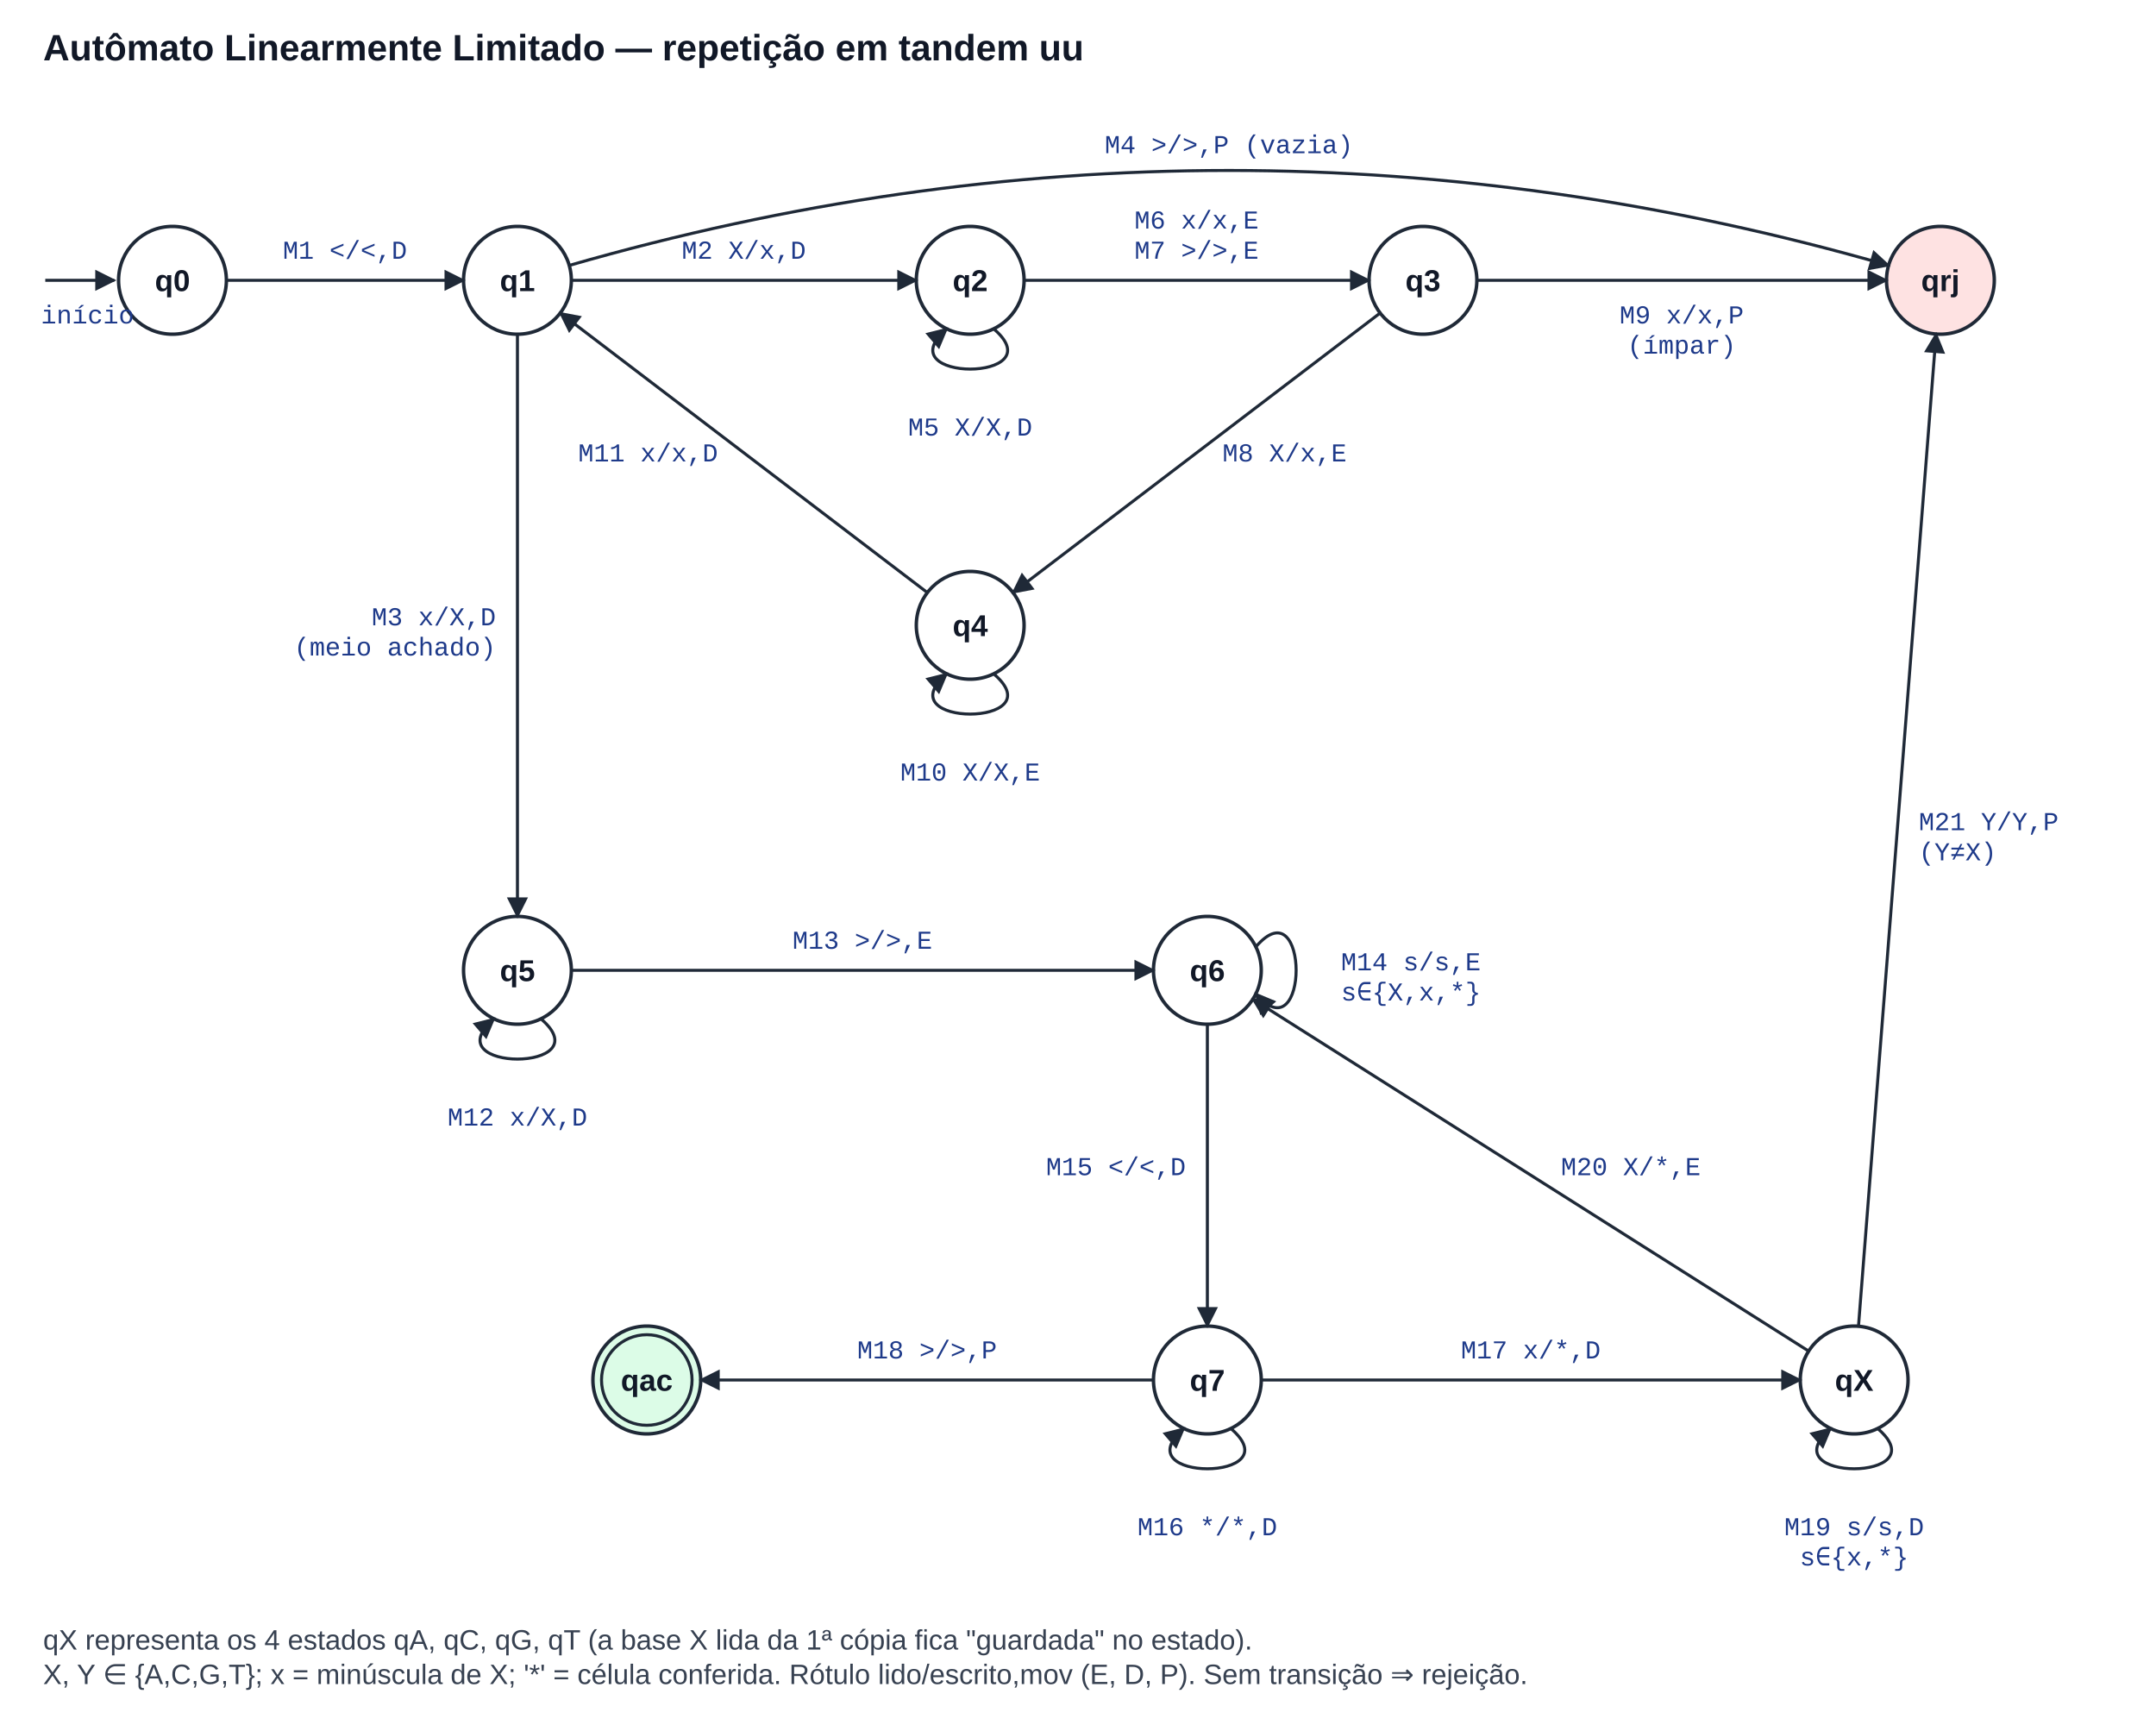
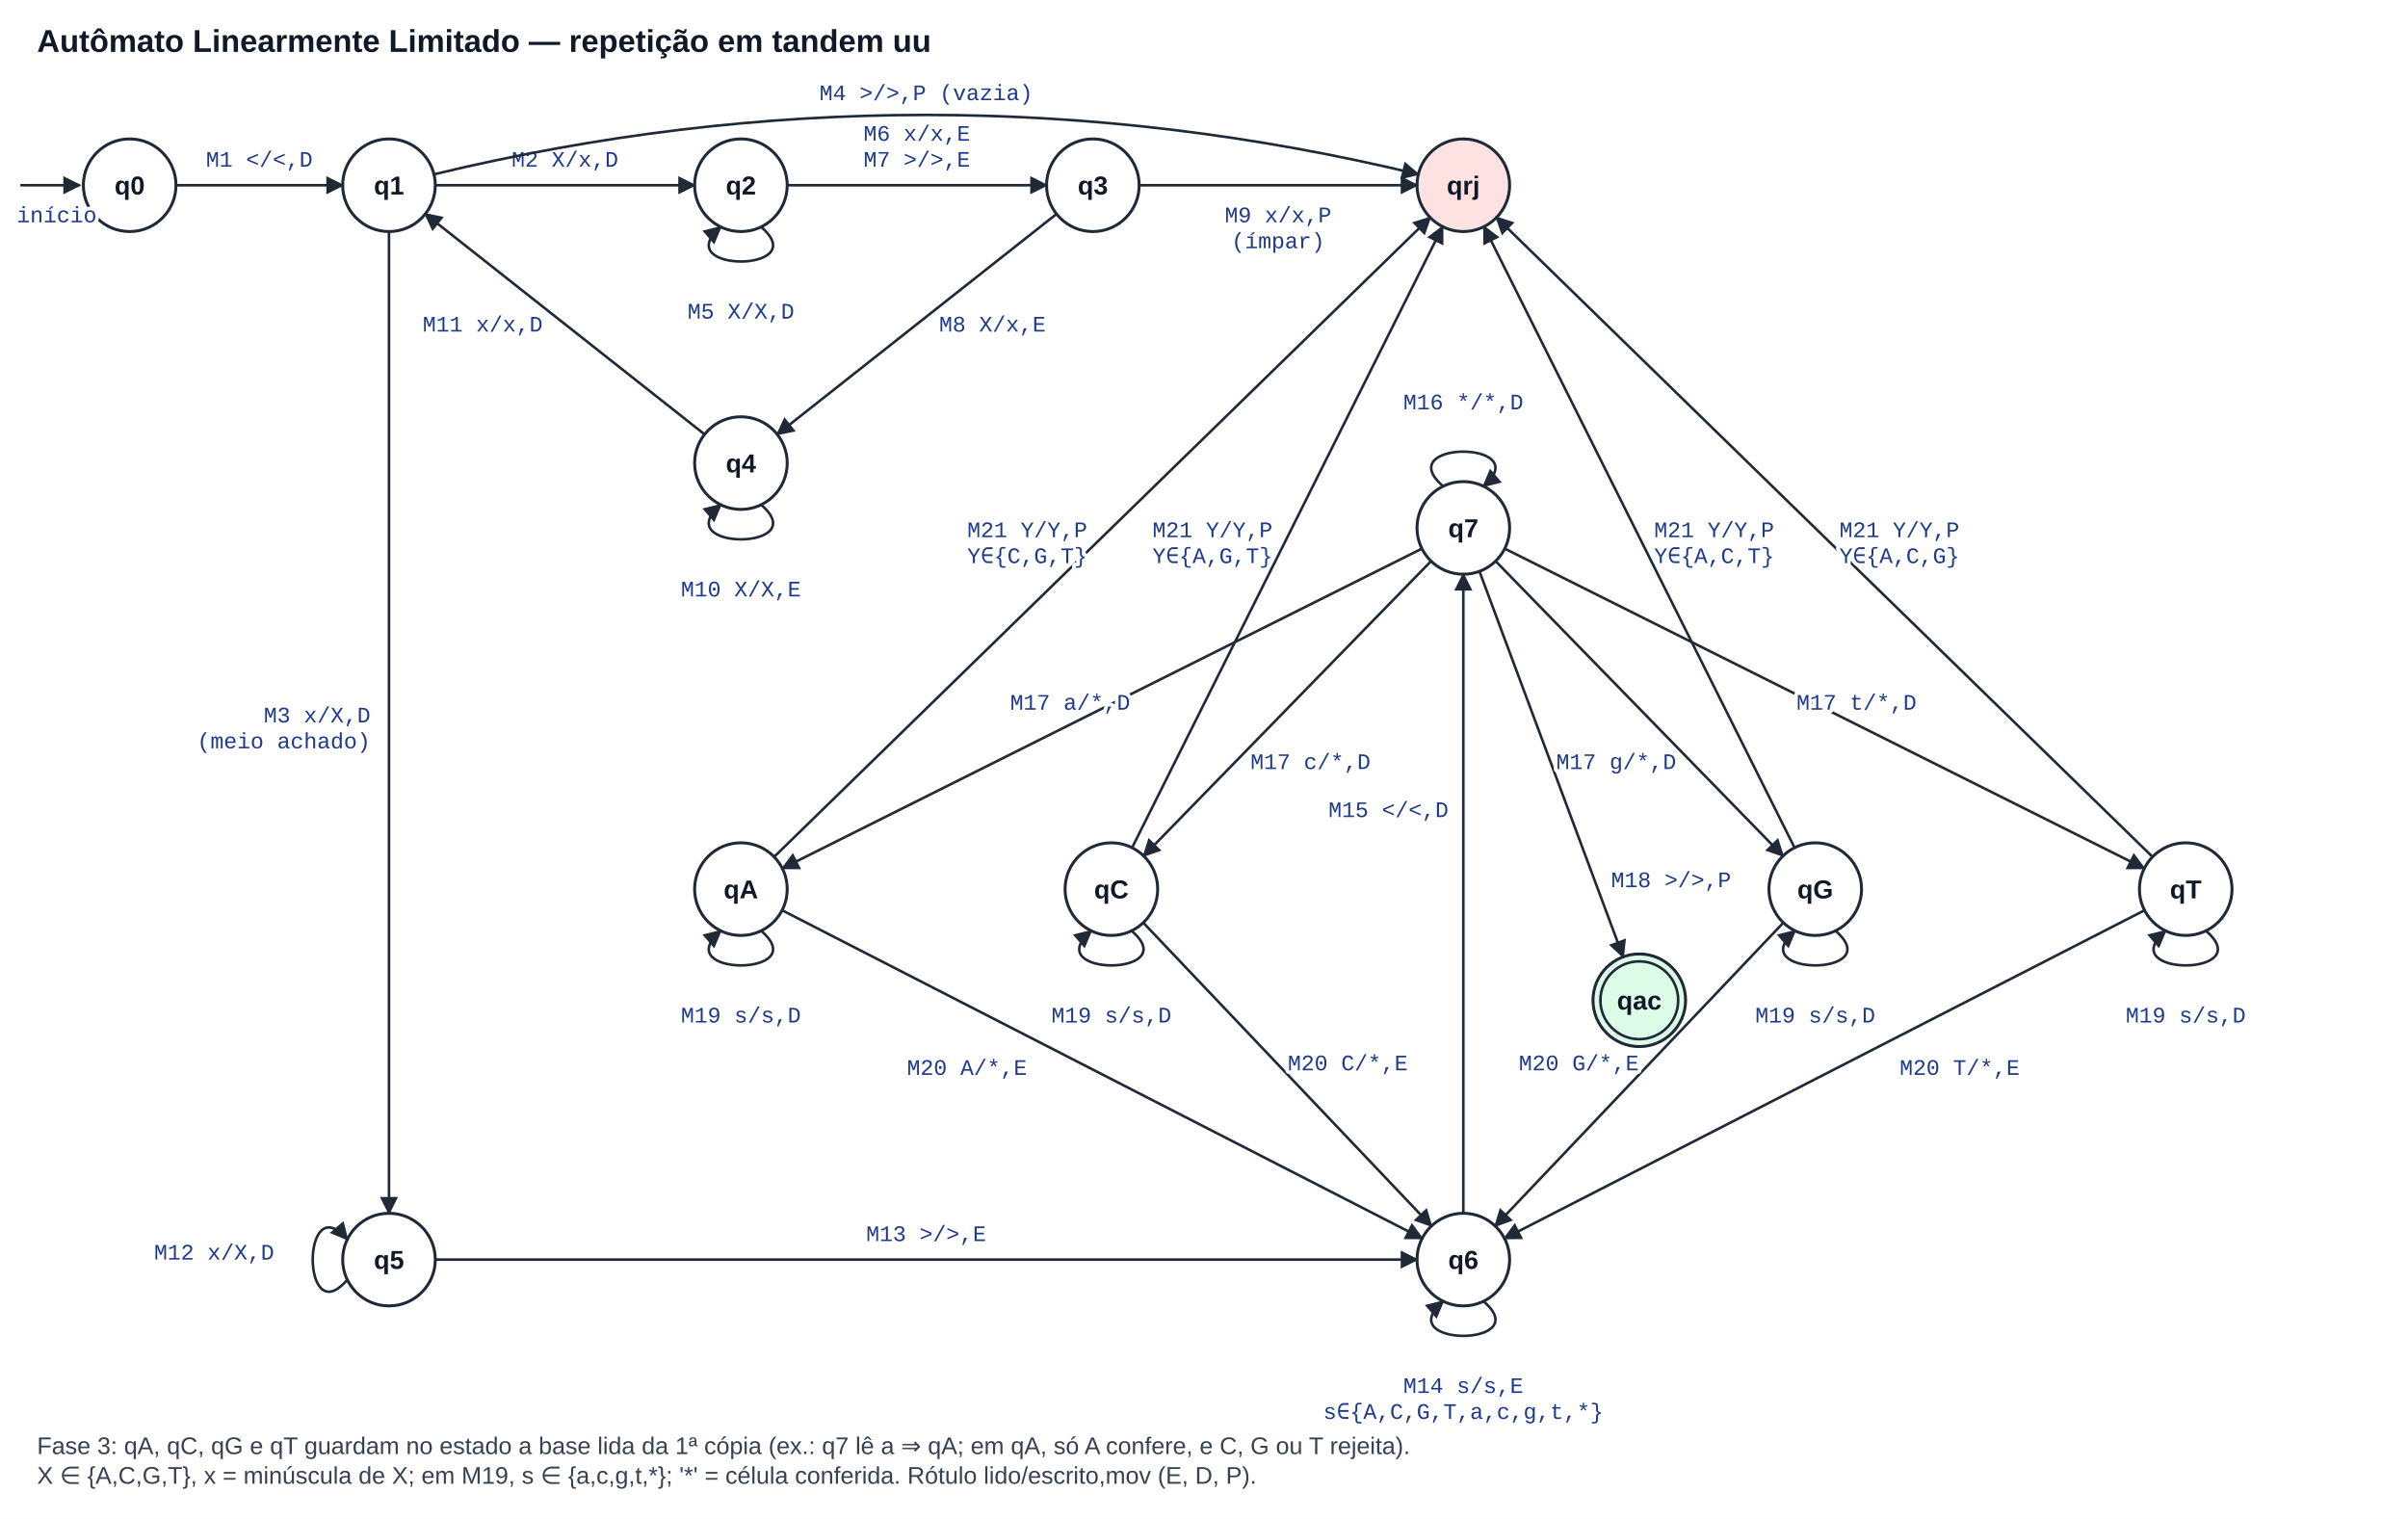
- <svg xmlns="http://www.w3.org/2000/svg" viewBox="0 0 1000 800" width="1000" height="800">
+ <svg xmlns="http://www.w3.org/2000/svg" viewBox="0 0 1300 820" width="1300" height="820">
  <defs>
-     <marker id="ponta" viewBox="0 0 10 10" refX="9" refY="5" markerWidth="7" markerHeight="7" orient="auto-start-reverse">
+     <marker id="ponta-all" viewBox="0 0 10 10" refX="9" refY="5" markerWidth="7" markerHeight="7" orient="auto-start-reverse">
      <path d="M0,0 L10,5 L0,10 z" fill="#1f2937" />
    </marker>
  </defs>
  <style>
-     .seta { fill: none; stroke: #1f2937; stroke-width: 1.4; marker-end: url(#ponta); }
+     .seta-all { fill: none; stroke: #1f2937; stroke-width: 1.4; marker-end: url(#ponta-all); }
    .no { font: 600 14px 'Segoe UI', Arial, sans-serif; fill: #111827; }
-     .rot { font: 12px Consolas, 'Courier New', monospace; fill: #1e3a8a; }
+     .rot { font: 12px Consolas, 'Courier New', monospace; fill: #1e3a8a;
+             paint-order: stroke; stroke: white; stroke-width: 4px; stroke-linejoin: round; }
    .nota { font: 13px 'Segoe UI', Arial, sans-serif; fill: #374151; }
    .titulo { font: 700 17px 'Segoe UI', Arial, sans-serif; fill: #111827; }
  </style>
  <rect width="100%" height="100%" fill="white" />
  <text x="20" y="28" class="titulo">Autômato Linearmente Limitado — repetição em tandem uu</text>
-   <circle cx="80" cy="130" r="25" fill="#ffffff" stroke="#1f2937" stroke-width="1.6" />
-   <text x="80" y="135" text-anchor="middle" class="no">q0</text>
-   <line x1="21" y1="130" x2="53" y2="130" class="seta" />
-   <text x="19" y="150" class="rot" text-anchor="start">início</text>
-   <circle cx="240" cy="130" r="25" fill="#ffffff" stroke="#1f2937" stroke-width="1.6" />
-   <text x="240" y="135" text-anchor="middle" class="no">q1</text>
-   <circle cx="450" cy="130" r="25" fill="#ffffff" stroke="#1f2937" stroke-width="1.6" />
-   <text x="450" y="135" text-anchor="middle" class="no">q2</text>
-   <circle cx="660" cy="130" r="25" fill="#ffffff" stroke="#1f2937" stroke-width="1.6" />
-   <text x="660" y="135" text-anchor="middle" class="no">q3</text>
-   <circle cx="450" cy="290" r="25" fill="#ffffff" stroke="#1f2937" stroke-width="1.6" />
-   <text x="450" y="295" text-anchor="middle" class="no">q4</text>
-   <circle cx="900" cy="130" r="25" fill="#fee2e2" stroke="#1f2937" stroke-width="1.6" />
-   <text x="900" y="135" text-anchor="middle" class="no">qrj</text>
-   <circle cx="240" cy="450" r="25" fill="#ffffff" stroke="#1f2937" stroke-width="1.6" />
-   <text x="240" y="455" text-anchor="middle" class="no">q5</text>
-   <circle cx="560" cy="450" r="25" fill="#ffffff" stroke="#1f2937" stroke-width="1.6" />
-   <text x="560" y="455" text-anchor="middle" class="no">q6</text>
-   <circle cx="560" cy="640" r="25" fill="#ffffff" stroke="#1f2937" stroke-width="1.6" />
-   <text x="560" y="645" text-anchor="middle" class="no">q7</text>
-   <circle cx="300" cy="640" r="25" fill="#dcfce7" stroke="#1f2937" stroke-width="1.6" />
-   <circle cx="300" cy="640" r="21" fill="none" stroke="#1f2937" stroke-width="1.4" />
-   <text x="300" y="645" text-anchor="middle" class="no">qac</text>
-   <circle cx="860" cy="640" r="25" fill="#ffffff" stroke="#1f2937" stroke-width="1.6" />
-   <text x="860" y="645" text-anchor="middle" class="no">qX</text>
-   <path d="M105.0,130.0 Q160.0,130.0 215.0,130.0" class="seta" />
-   <text x="160.0" y="120.0" text-anchor="middle" class="rot">M1 &lt;/&lt;,D</text>
-   <path d="M265.0,130.0 Q345.0,130.0 425.0,130.0" class="seta" />
-   <text x="345.0" y="120.0" text-anchor="middle" class="rot">M2 X/x,D</text>
-   <path d="M460.9,152.5 C489.9,177.4 410.1,177.4 439.1,152.5" class="seta" />
-   <text x="450.0" y="202.0" text-anchor="middle" class="rot">M5 X/X,D</text>
-   <path d="M475.0,130.0 Q555.0,130.0 635.0,130.0" class="seta" />
-   <text x="555.0" y="106.0" text-anchor="middle" class="rot">M6 x/x,E</text>
-   <text x="555.0" y="120.0" text-anchor="middle" class="rot">M7 &gt;/&gt;,E</text>
-   <path d="M640.1,145.2 Q555.0,210.0 469.9,274.8" class="seta" />
-   <text x="567.0" y="214.0" text-anchor="start" class="rot">M8 X/x,E</text>
-   <path d="M460.9,312.5 C489.9,337.4 410.1,337.4 439.1,312.5" class="seta" />
-   <text x="450.0" y="362.0" text-anchor="middle" class="rot">M10 X/X,E</text>
-   <path d="M430.1,274.8 Q345.0,210.0 259.9,145.2" class="seta" />
-   <text x="333.0" y="214.0" text-anchor="end" class="rot">M11 x/x,D</text>
-   <path d="M685.0,130.0 Q780.0,130.0 875.0,130.0" class="seta" />
-   <text x="780.0" y="150.0" text-anchor="middle" class="rot">M9 x/x,P</text>
-   <text x="780.0" y="164.0" text-anchor="middle" class="rot">(ímpar)</text>
-   <path d="M264.0,123.1 Q570.0,35.0 876.0,123.1" class="seta" />
-   <text x="570.0" y="71.042" text-anchor="middle" class="rot">M4 &gt;/&gt;,P  (vazia)</text>
-   <path d="M240.0,155.0 Q240.0,290.0 240.0,425.0" class="seta" />
-   <text x="230.0" y="290.0" text-anchor="end" class="rot">M3 x/X,D</text>
-   <text x="230.0" y="304.0" text-anchor="end" class="rot">(meio achado)</text>
-   <path d="M250.9,472.5 C279.9,497.4 200.1,497.4 229.1,472.5" class="seta" />
-   <text x="240.0" y="522.0" text-anchor="middle" class="rot">M12 x/X,D</text>
-   <path d="M265.0,450.0 Q400.0,450.0 535.0,450.0" class="seta" />
-   <text x="400.0" y="440.0" text-anchor="middle" class="rot">M13 &gt;/&gt;,E</text>
-   <path d="M582.5,439.1 C607.4,410.1 607.4,489.9 582.5,460.9" class="seta" />
-   <text x="622.0" y="450.0" text-anchor="start" class="rot">M14 s/s,E</text>
-   <text x="622.0" y="464.0" text-anchor="start" class="rot">s∈{X,x,*}</text>
-   <path d="M560.0,475.0 Q560.0,545.0 560.0,615.0" class="seta" />
-   <text x="550.0" y="545.0" text-anchor="end" class="rot">M15 &lt;/&lt;,D</text>
-   <path d="M570.9,662.5 C599.9,687.4 520.1,687.4 549.1,662.5" class="seta" />
-   <text x="560.0" y="712.0" text-anchor="middle" class="rot">M16 */*,D</text>
-   <path d="M535.0,640.0 Q430.0,640.0 325.0,640.0" class="seta" />
-   <text x="430.0" y="630.0" text-anchor="middle" class="rot">M18 &gt;/&gt;,P</text>
-   <path d="M585.0,640.0 Q710.0,640.0 835.0,640.0" class="seta" />
-   <text x="710.0" y="630.0" text-anchor="middle" class="rot">M17 x/*,D</text>
-   <path d="M870.9,662.5 C899.9,687.4 820.1,687.4 849.1,662.5" class="seta" />
-   <text x="860.0" y="712.0" text-anchor="middle" class="rot">M19 s/s,D</text>
-   <text x="860.0" y="726.0" text-anchor="middle" class="rot">s∈{x,*}</text>
-   <path d="M838.9,626.6 Q710.0,545.0 581.1,463.4" class="seta" />
-   <text x="724.0" y="545.0" text-anchor="start" class="rot">M20 X/*,E</text>
-   <path d="M862.0,615.1 Q880.0,385.0 898.0,154.9" class="seta" />
-   <text x="890.0" y="385.0" text-anchor="start" class="rot">M21 Y/Y,P</text>
-   <text x="890.0" y="399.0" text-anchor="start" class="rot">(Y≠X)</text>
-   <text x="20" y="765" class="nota">qX representa os 4 estados qA, qC, qG, qT (a base X lida da 1ª cópia fica "guardada" no estado).</text>
-   <text x="20" y="781" class="nota">X, Y ∈ {A,C,G,T}; x = minúscula de X; '*' = célula conferida.  Rótulo  lido/escrito,mov  (E, D, P). Sem transição ⇒ rejeição.</text>
+   <circle cx="70" cy="100" r="25" fill="#ffffff" stroke="#1f2937" stroke-width="1.6" />
+   <text x="70" y="105" text-anchor="middle" class="no">q0</text>
+   <line x1="11" y1="100" x2="43" y2="100" class="seta-all" />
+   <text x="9" y="120" class="rot" text-anchor="start">início</text>
+   <circle cx="210" cy="100" r="25" fill="#ffffff" stroke="#1f2937" stroke-width="1.6" />
+   <text x="210" y="105" text-anchor="middle" class="no">q1</text>
+   <circle cx="400" cy="100" r="25" fill="#ffffff" stroke="#1f2937" stroke-width="1.6" />
+   <text x="400" y="105" text-anchor="middle" class="no">q2</text>
+   <circle cx="590" cy="100" r="25" fill="#ffffff" stroke="#1f2937" stroke-width="1.6" />
+   <text x="590" y="105" text-anchor="middle" class="no">q3</text>
+   <circle cx="400" cy="250" r="25" fill="#ffffff" stroke="#1f2937" stroke-width="1.6" />
+   <text x="400" y="255" text-anchor="middle" class="no">q4</text>
+   <circle cx="790" cy="100" r="25" fill="#fee2e2" stroke="#1f2937" stroke-width="1.6" />
+   <text x="790" y="105" text-anchor="middle" class="no">qrj</text>
+   <circle cx="210" cy="680" r="25" fill="#ffffff" stroke="#1f2937" stroke-width="1.6" />
+   <text x="210" y="685" text-anchor="middle" class="no">q5</text>
+   <circle cx="790" cy="680" r="25" fill="#ffffff" stroke="#1f2937" stroke-width="1.6" />
+   <text x="790" y="685" text-anchor="middle" class="no">q6</text>
+   <circle cx="790" cy="285" r="25" fill="#ffffff" stroke="#1f2937" stroke-width="1.6" />
+   <text x="790" y="290" text-anchor="middle" class="no">q7</text>
+   <circle cx="885" cy="540" r="25" fill="#dcfce7" stroke="#1f2937" stroke-width="1.6" />
+   <circle cx="885" cy="540" r="21" fill="none" stroke="#1f2937" stroke-width="1.4" />
+   <text x="885" y="545" text-anchor="middle" class="no">qac</text>
+   <circle cx="400" cy="480" r="25" fill="#ffffff" stroke="#1f2937" stroke-width="1.6" />
+   <text x="400" y="485" text-anchor="middle" class="no">qA</text>
+   <circle cx="600" cy="480" r="25" fill="#ffffff" stroke="#1f2937" stroke-width="1.6" />
+   <text x="600" y="485" text-anchor="middle" class="no">qC</text>
+   <circle cx="980" cy="480" r="25" fill="#ffffff" stroke="#1f2937" stroke-width="1.6" />
+   <text x="980" y="485" text-anchor="middle" class="no">qG</text>
+   <circle cx="1180" cy="480" r="25" fill="#ffffff" stroke="#1f2937" stroke-width="1.6" />
+   <text x="1180" y="485" text-anchor="middle" class="no">qT</text>
+   <path d="M95.0,100.0 Q140.0,100.0 185.0,100.0" class="seta-all" />
+   <text x="140.0" y="90.0" text-anchor="middle" class="rot">M1 &lt;/&lt;,D</text>
+   <path d="M235.0,100.0 Q305.0,100.0 375.0,100.0" class="seta-all" />
+   <text x="305.0" y="90.0" text-anchor="middle" class="rot">M2 X/x,D</text>
+   <path d="M410.9,122.5 C439.9,147.4 360.1,147.4 389.1,122.5" class="seta-all" />
+   <text x="400.0" y="172.0" text-anchor="middle" class="rot">M5 X/X,D</text>
+   <path d="M425.0,100.0 Q495.0,100.0 565.0,100.0" class="seta-all" />
+   <text x="495.0" y="76.0" text-anchor="middle" class="rot">M6 x/x,E</text>
+   <text x="495.0" y="90.0" text-anchor="middle" class="rot">M7 &gt;/&gt;,E</text>
+   <path d="M570.4,115.5 Q495.0,175.0 419.6,234.5" class="seta-all" />
+   <text x="507.0" y="179.0" text-anchor="start" class="rot">M8 X/x,E</text>
+   <path d="M410.9,272.5 C439.9,297.4 360.1,297.4 389.1,272.5" class="seta-all" />
+   <text x="400.0" y="322.0" text-anchor="middle" class="rot">M10 X/X,E</text>
+   <path d="M380.4,234.5 Q305.0,175.0 229.6,115.5" class="seta-all" />
+   <text x="293.0" y="179.0" text-anchor="end" class="rot">M11 x/x,D</text>
+   <path d="M615.0,100.0 Q690.0,100.0 765.0,100.0" class="seta-all" />
+   <text x="690.0" y="120.0" text-anchor="middle" class="rot">M9 x/x,P</text>
+   <text x="690.0" y="134.0" text-anchor="middle" class="rot">(ímpar)</text>
+   <path d="M234.3,94.1 Q500.0,30.0 765.7,94.1" class="seta-all" />
+   <text x="500.0" y="54.067" text-anchor="middle" class="rot">M4 &gt;/&gt;,P  (vazia)</text>
+   <path d="M210.0,125.0 Q210.0,390.0 210.0,655.0" class="seta-all" />
+   <text x="200.0" y="390.0" text-anchor="end" class="rot">M3 x/X,D</text>
+   <text x="200.0" y="404.0" text-anchor="end" class="rot">(meio achado)</text>
+   <path d="M187.5,690.9 C162.6,719.9 162.6,640.1 187.5,669.1" class="seta-all" />
+   <text x="148.0" y="680.0" text-anchor="end" class="rot">M12 x/X,D</text>
+   <path d="M235.0,680.0 Q500.0,680.0 765.0,680.0" class="seta-all" />
+   <text x="500.0" y="670.0" text-anchor="middle" class="rot">M13 &gt;/&gt;,E</text>
+   <path d="M800.9,702.5 C829.9,727.4 750.1,727.4 779.1,702.5" class="seta-all" />
+   <text x="790.0" y="752.0" text-anchor="middle" class="rot">M14 s/s,E</text>
+   <text x="790.0" y="766.0" text-anchor="middle" class="rot">s∈{A,C,G,T,a,c,g,t,*}</text>
+   <path d="M790.0,655.0 Q790.0,482.5 790.0,310.0" class="seta-all" />
+   <text x="782.0" y="441.1" text-anchor="end" class="rot">M15 &lt;/&lt;,D</text>
+   <path d="M779.1,262.5 C750.1,237.6 829.9,237.6 800.9,262.5" class="seta-all" />
+   <text x="790.0" y="221.0" text-anchor="middle" class="rot">M16 */*,D</text>
+   <path d="M798.7,308.4 Q837.5,412.5 876.3,516.6" class="seta-all" />
+   <text x="869.763" y="478.944" text-anchor="start" class="rot">M18 &gt;/&gt;,P</text>
+   <path d="M767.6,296.2 Q595.0,382.5 422.4,468.8" class="seta-all" />
+   <text x="577.736" y="383.132" text-anchor="middle" class="rot">M17 a/*,D</text>
+   <path d="M410.9,502.5 C439.9,527.4 360.1,527.4 389.1,502.5" class="seta-all" />
+   <text x="400.0" y="552.0" text-anchor="middle" class="rot">M19 s/s,D</text>
+   <path d="M422.2,491.4 Q595.0,580.0 767.8,668.6" class="seta-all" />
+   <text x="554.449" y="580.282" text-anchor="end" class="rot">M20 A/*,E</text>
+   <path d="M417.9,462.6 Q595.0,290.0 772.1,117.4" class="seta-all" />
+   <text x="587.0" y="290.0" text-anchor="end" class="rot">M21 Y/Y,P</text>
+   <text x="587.0" y="304.0" text-anchor="end" class="rot">Y∈{C,G,T}</text>
+   <path d="M772.6,302.9 Q695.0,382.5 617.4,462.1" class="seta-all" />
+   <text x="675.081" y="415.154" text-anchor="start" class="rot">M17 c/*,D</text>
+   <path d="M610.9,502.5 C639.9,527.4 560.1,527.4 589.1,502.5" class="seta-all" />
+   <text x="600.0" y="552.0" text-anchor="middle" class="rot">M19 s/s,D</text>
+   <path d="M617.2,498.1 Q695.0,580.0 772.8,661.9" class="seta-all" />
+   <text x="695.222" y="577.812" text-anchor="start" class="rot">M20 C/*,E</text>
+   <path d="M611.2,457.6 Q695.0,290.0 778.8,122.4" class="seta-all" />
+   <text x="687.0" y="290.0" text-anchor="end" class="rot">M21 Y/Y,P</text>
+   <text x="687.0" y="304.0" text-anchor="end" class="rot">Y∈{A,G,T}</text>
+   <path d="M807.4,302.9 Q885.0,382.5 962.6,462.1" class="seta-all" />
+   <text x="904.919" y="415.154" text-anchor="end" class="rot">M17 g/*,D</text>
+   <path d="M990.9,502.5 C1019.9,527.4 940.1,527.4 969.1,502.5" class="seta-all" />
+   <text x="980.0" y="552.0" text-anchor="middle" class="rot">M19 s/s,D</text>
+   <path d="M962.8,498.1 Q885.0,580.0 807.2,661.9" class="seta-all" />
+   <text x="884.778" y="577.812" text-anchor="end" class="rot">M20 G/*,E</text>
+   <path d="M968.8,457.6 Q885.0,290.0 801.2,122.4" class="seta-all" />
+   <text x="893.0" y="290.0" text-anchor="start" class="rot">M21 Y/Y,P</text>
+   <text x="893.0" y="304.0" text-anchor="start" class="rot">Y∈{A,C,T}</text>
+   <path d="M812.4,296.2 Q985.0,382.5 1157.6,468.8" class="seta-all" />
+   <text x="1002.264" y="383.132" text-anchor="middle" class="rot">M17 t/*,D</text>
+   <path d="M1190.9,502.5 C1219.9,527.4 1140.1,527.4 1169.1,502.5" class="seta-all" />
+   <text x="1180.0" y="552.0" text-anchor="middle" class="rot">M19 s/s,D</text>
+   <path d="M1157.8,491.4 Q985.0,580.0 812.2,668.6" class="seta-all" />
+   <text x="1025.551" y="580.282" text-anchor="start" class="rot">M20 T/*,E</text>
+   <path d="M1162.1,462.6 Q985.0,290.0 807.9,117.4" class="seta-all" />
+   <text x="993.0" y="290.0" text-anchor="start" class="rot">M21 Y/Y,P</text>
+   <text x="993.0" y="304.0" text-anchor="start" class="rot">Y∈{A,C,G}</text>
+   <text x="20" y="785" class="nota">Fase 3: qA, qC, qG e qT guardam no estado a base lida da 1ª cópia (ex.: q7 lê a ⇒ qA; em qA, só A confere, e C, G ou T rejeita).</text>
+   <text x="20" y="801" class="nota">X ∈ {A,C,G,T}, x = minúscula de X; em M19, s ∈ {a,c,g,t,*}; '*' = célula conferida.  Rótulo  lido/escrito,mov  (E, D, P).</text>
</svg>
